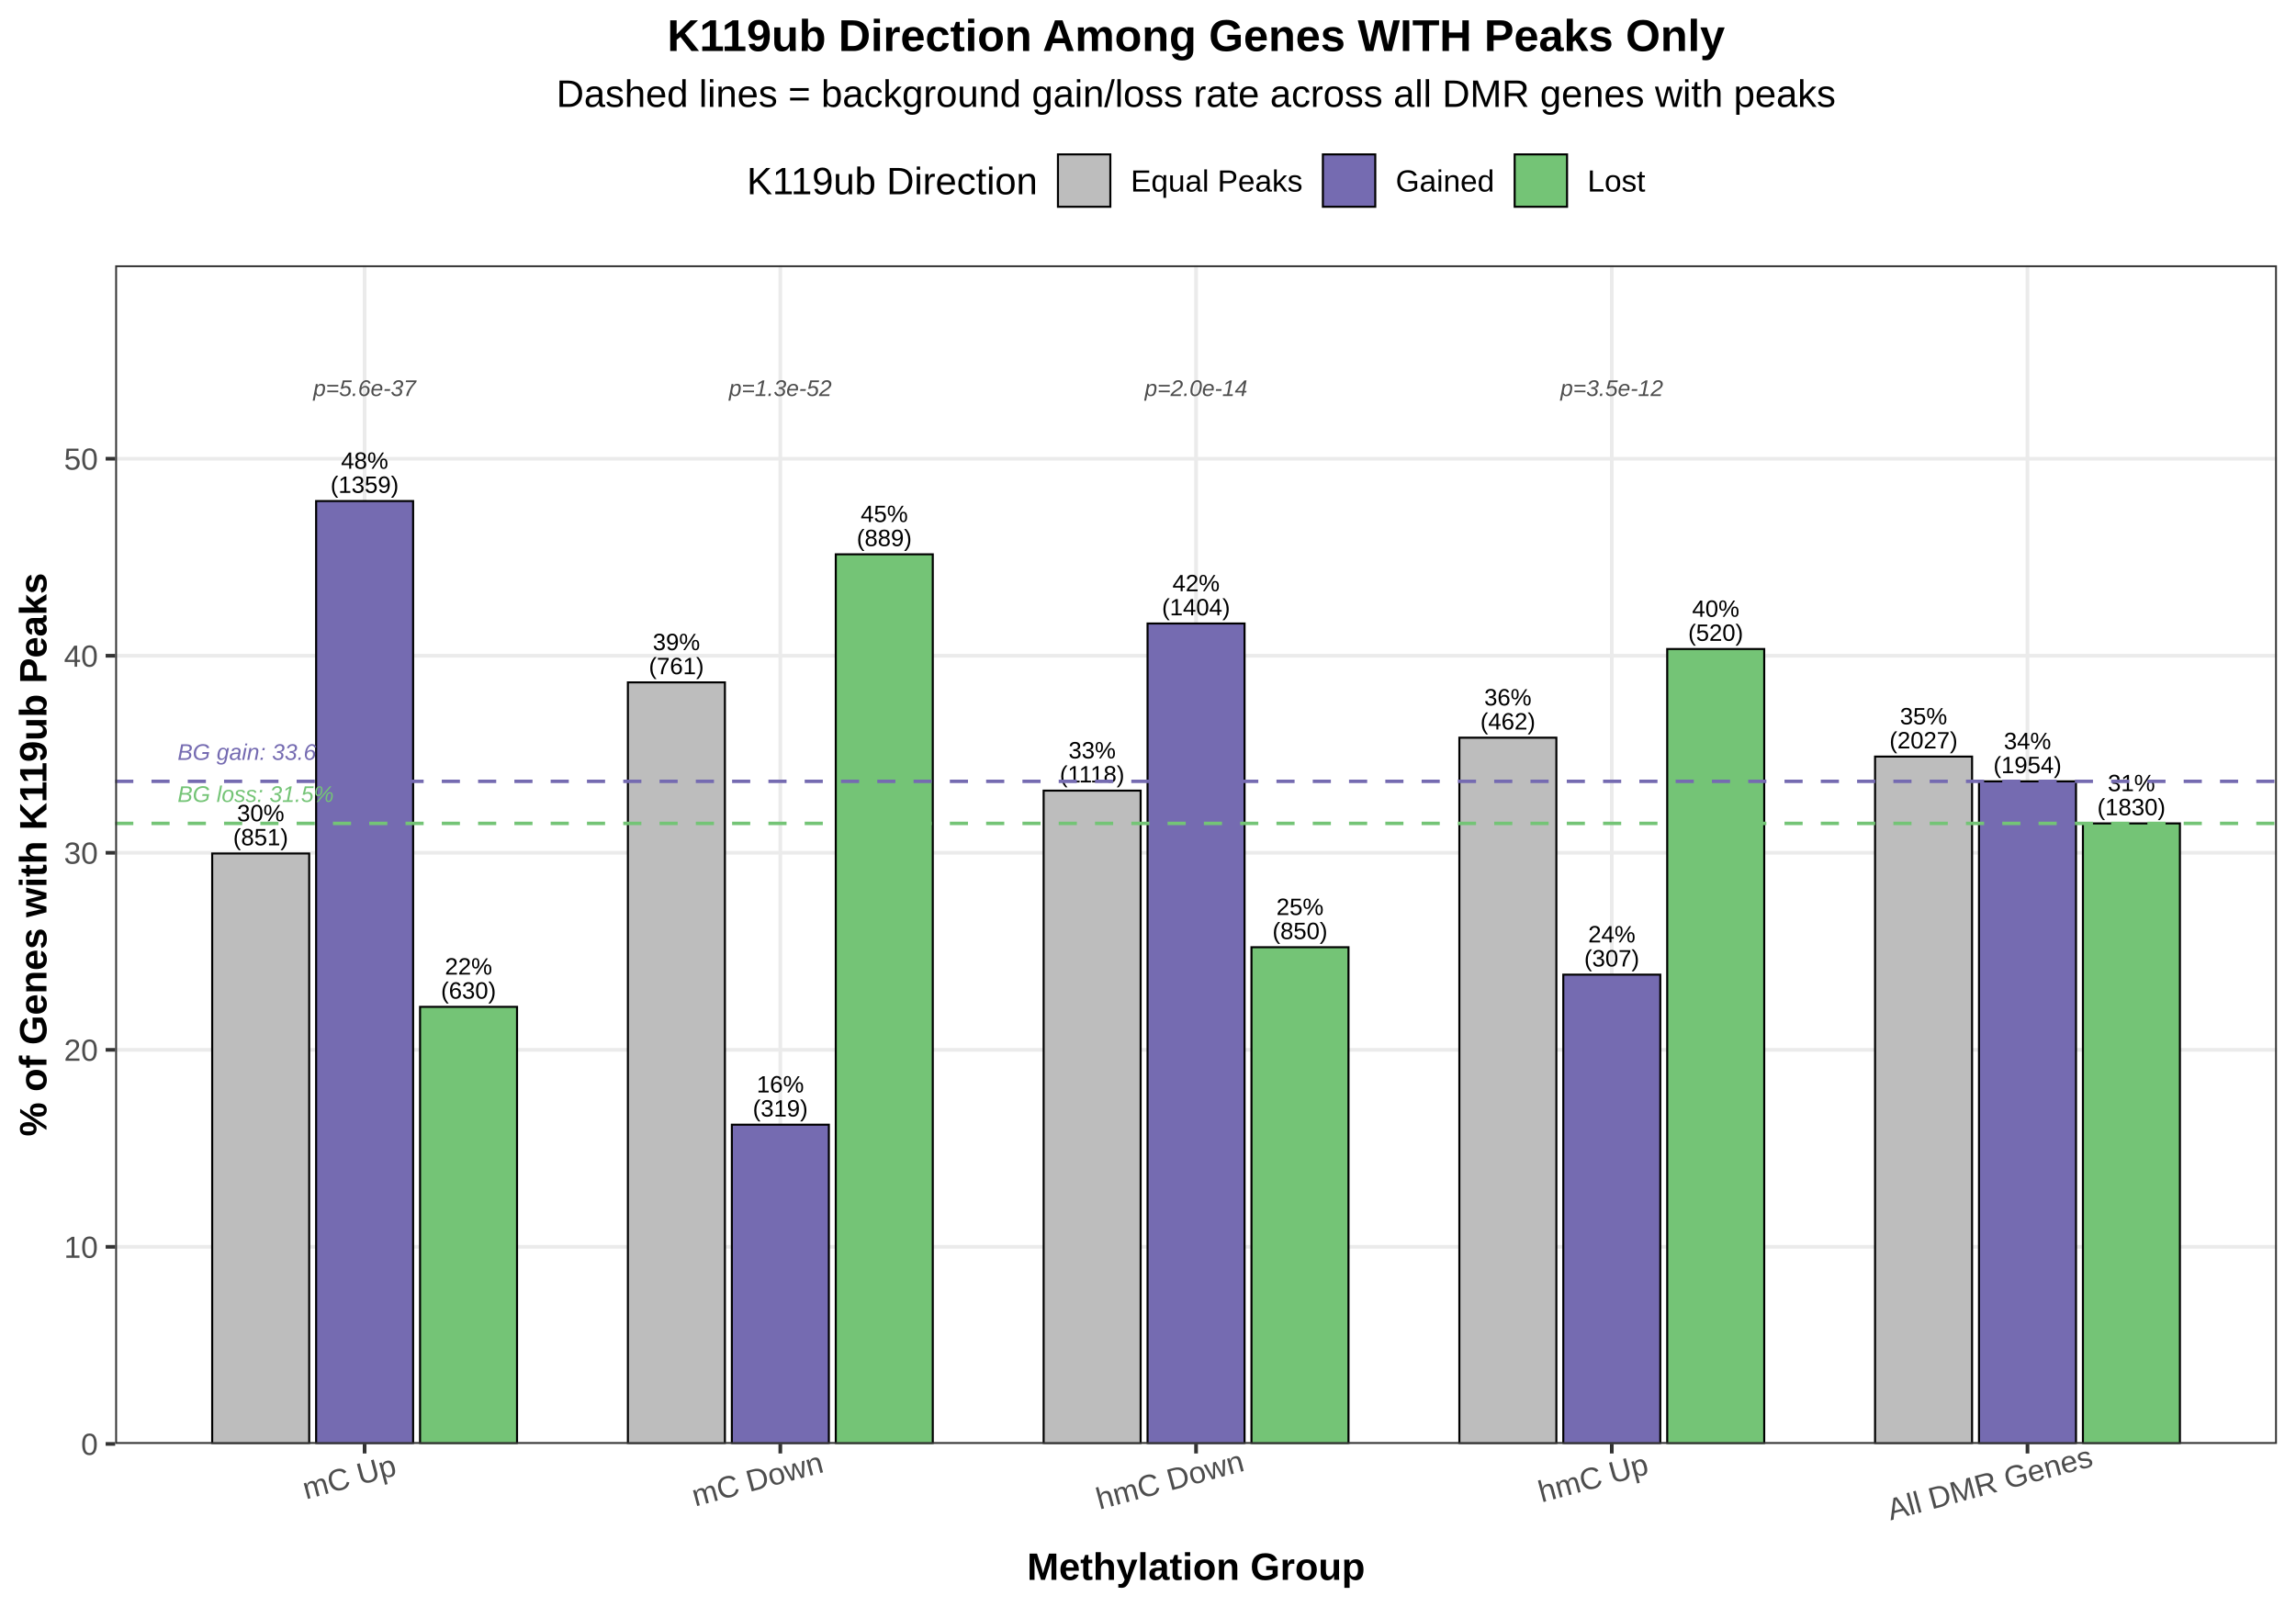
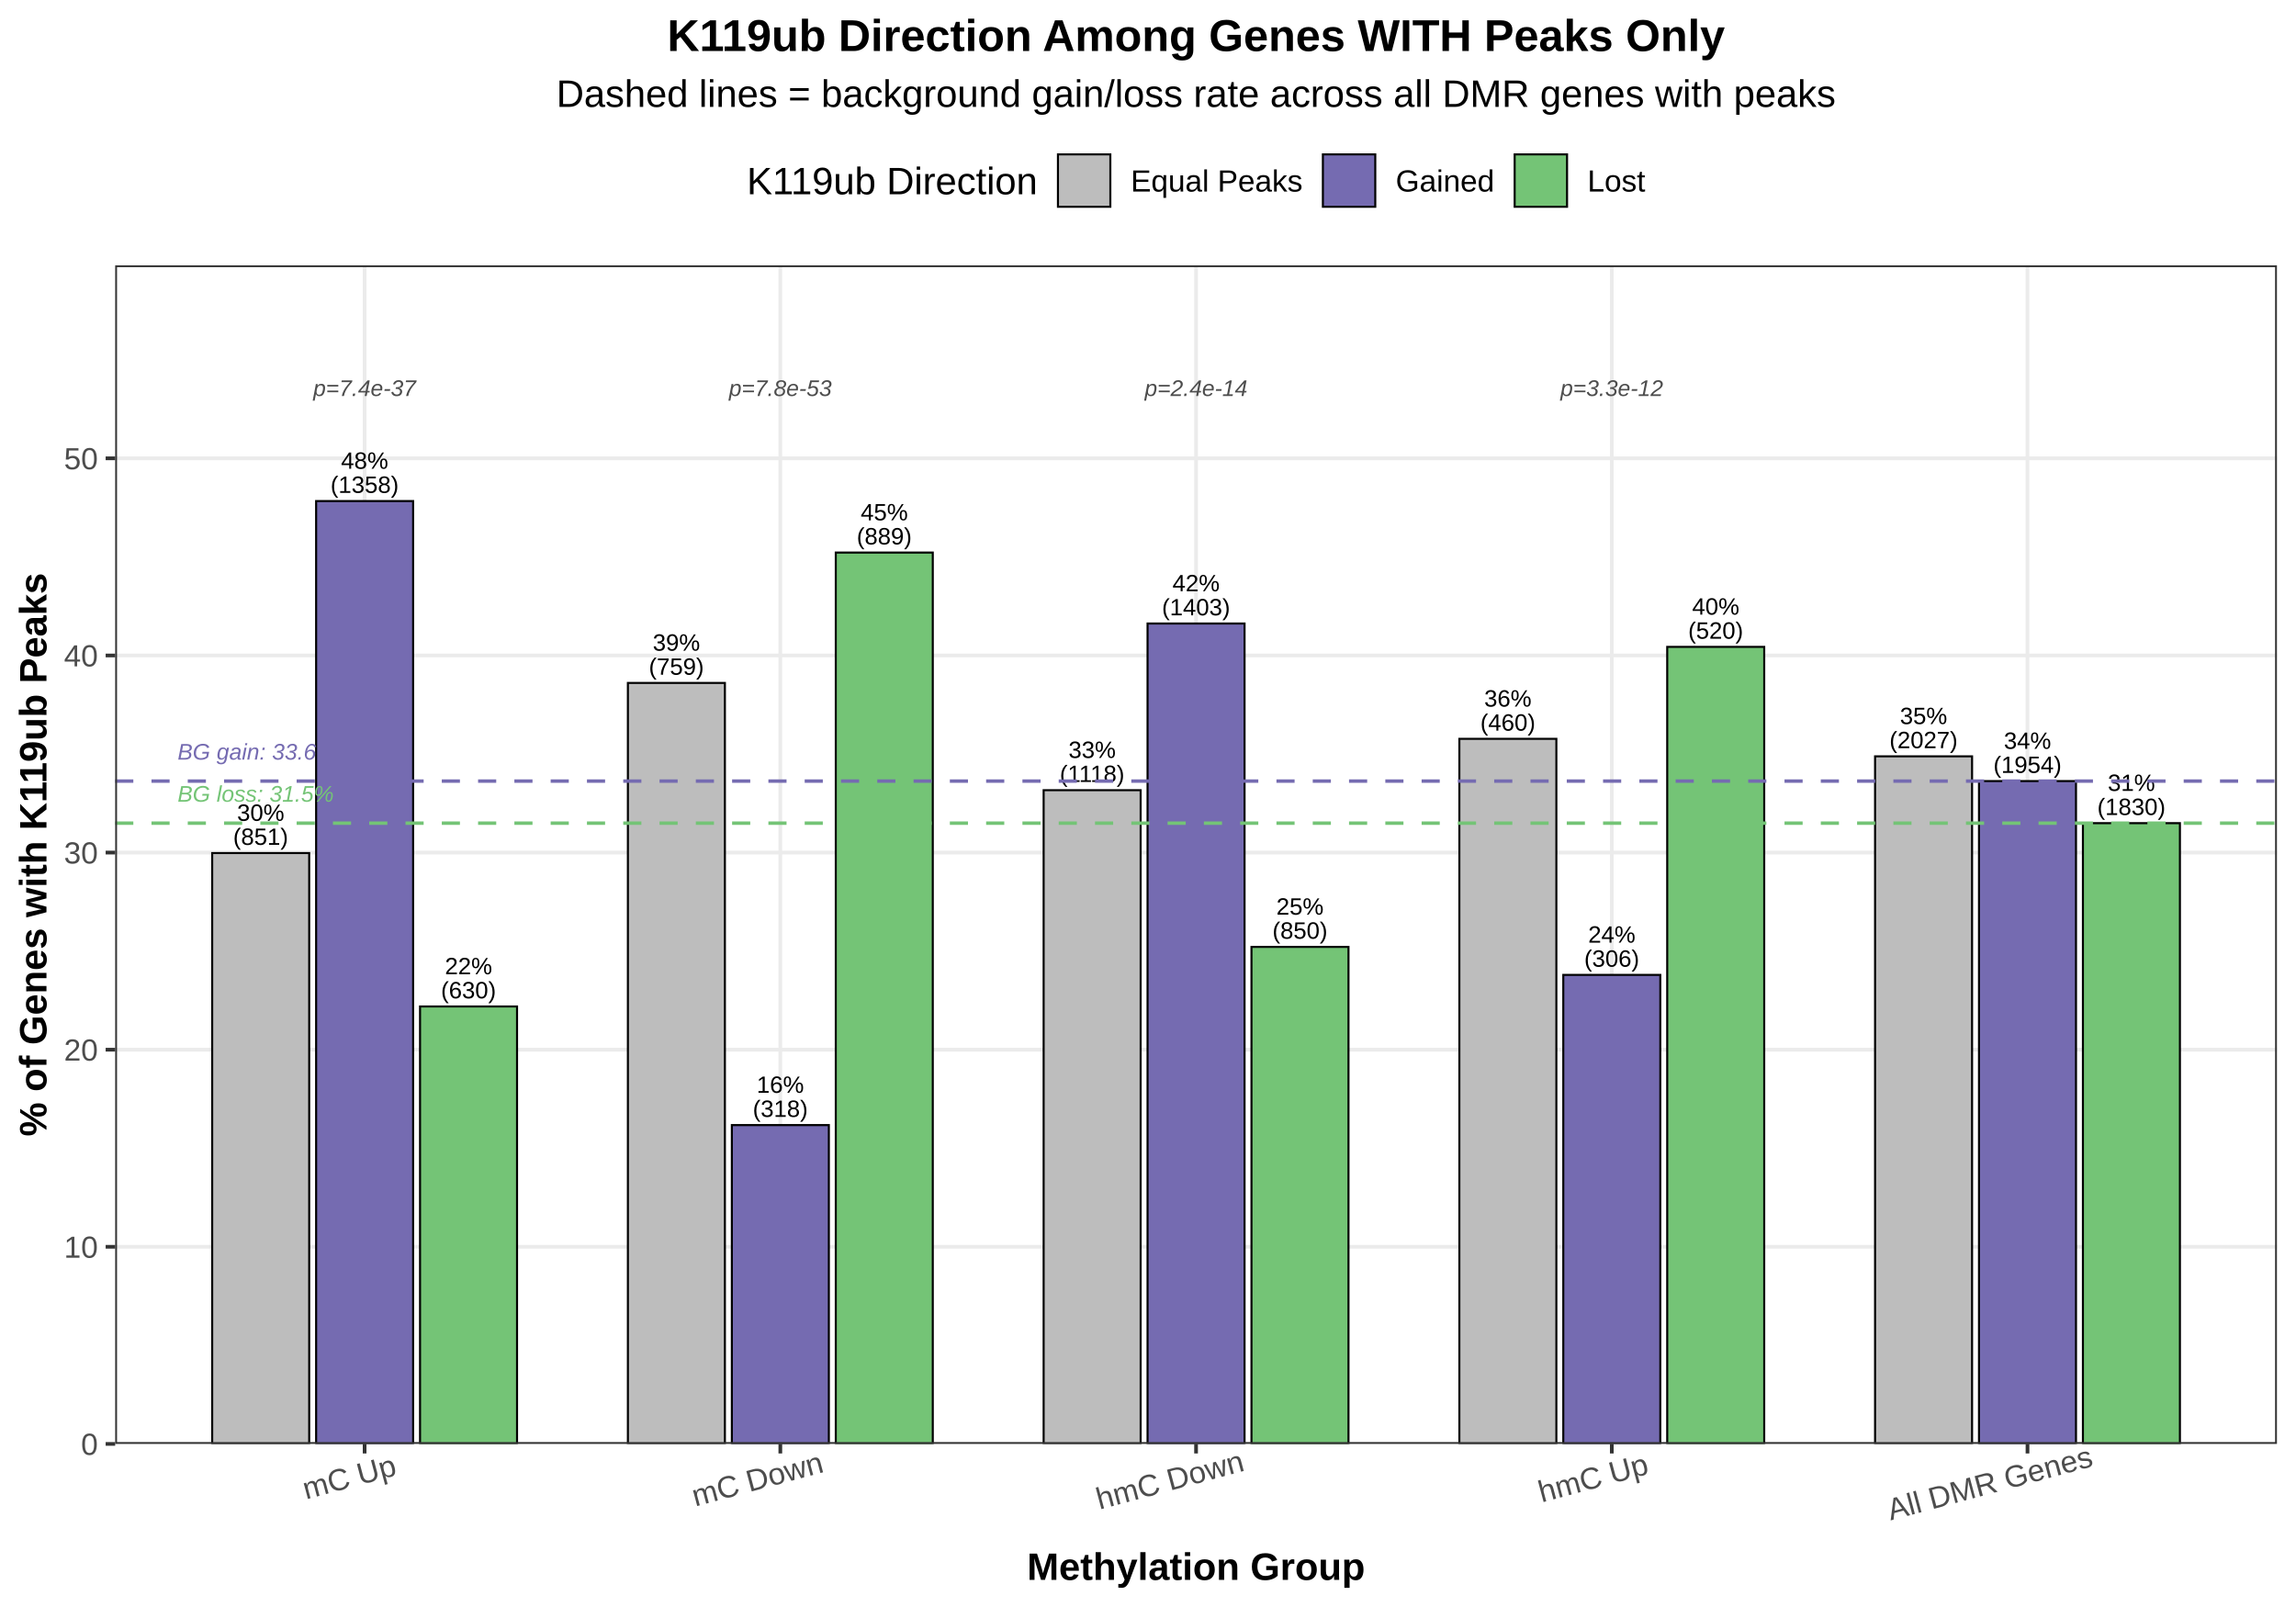
<svg xmlns="http://www.w3.org/2000/svg" width="720.00pt" height="504.00pt" viewBox="0 0 720.00 504.00">
  <g class="svglite">
    <defs>
      <style type="text/css">
    .svglite line, .svglite polyline, .svglite polygon, .svglite path, .svglite rect, .svglite circle {
      fill: none;
      stroke: #000000;
      stroke-linecap: round;
      stroke-linejoin: round;
      stroke-miterlimit: 10.00;
    }
    .svglite text {
      white-space: pre;
    }
    .svglite g.glyphgroup path {
      fill: inherit;
      stroke: none;
    }
  </style>
    </defs>
    <rect width="100%" height="100%" style="stroke: none; fill: #FFFFFF;" />
    <defs>
      <clipPath id="cpMC4wMHw3MjAuMDB8MC4wMHw1MDQuMDA=">
        <rect x="0.00" y="0.00" width="720.00" height="504.00" />
      </clipPath>
    </defs>
    <g clip-path="url(#cpMC4wMHw3MjAuMDB8MC4wMHw1MDQuMDA=)">
      <rect x="0.00" y="0.00" width="720.00" height="504.00" style="stroke-width: 1.16; stroke: #FFFFFF; fill: #FFFFFF;" />
    </g>
    <defs>
      <clipPath id="cpMzYuMTJ8NzE0LjAyfDgzLjIxfDQ1Mi44NQ==">
        <rect x="36.12" y="83.21" width="677.90" height="369.65" />
      </clipPath>
    </defs>
    <g clip-path="url(#cpMzYuMTJ8NzE0LjAyfDgzLjIxfDQ1Mi44NQ==)">
      <rect x="36.12" y="83.21" width="677.90" height="369.65" style="stroke-width: 1.16; stroke: none; fill: #FFFFFF;" />
      <polyline points="36.12,452.85 714.02,452.85 " style="stroke-width: 1.16; stroke: #EBEBEB; stroke-linecap: butt;" />
-       <polyline points="36.12,391.05 714.02,391.05 " style="stroke-width: 1.16; stroke: #EBEBEB; stroke-linecap: butt;" />
-       <polyline points="36.12,329.26 714.02,329.26 " style="stroke-width: 1.16; stroke: #EBEBEB; stroke-linecap: butt;" />
-       <polyline points="36.12,267.46 714.02,267.46 " style="stroke-width: 1.16; stroke: #EBEBEB; stroke-linecap: butt;" />
-       <polyline points="36.12,205.66 714.02,205.66 " style="stroke-width: 1.16; stroke: #EBEBEB; stroke-linecap: butt;" />
-       <polyline points="36.12,143.86 714.02,143.86 " style="stroke-width: 1.16; stroke: #EBEBEB; stroke-linecap: butt;" />
+       <polyline points="36.12,391.03 714.02,391.03 " style="stroke-width: 1.16; stroke: #EBEBEB; stroke-linecap: butt;" />
+       <polyline points="36.12,329.21 714.02,329.21 " style="stroke-width: 1.16; stroke: #EBEBEB; stroke-linecap: butt;" />
+       <polyline points="36.12,267.39 714.02,267.39 " style="stroke-width: 1.16; stroke: #EBEBEB; stroke-linecap: butt;" />
+       <polyline points="36.12,205.57 714.02,205.57 " style="stroke-width: 1.16; stroke: #EBEBEB; stroke-linecap: butt;" />
+       <polyline points="36.12,143.74 714.02,143.74 " style="stroke-width: 1.16; stroke: #EBEBEB; stroke-linecap: butt;" />
      <polyline points="114.34,452.85 114.34,83.21 " style="stroke-width: 1.16; stroke: #EBEBEB; stroke-linecap: butt;" />
      <polyline points="244.70,452.85 244.70,83.21 " style="stroke-width: 1.16; stroke: #EBEBEB; stroke-linecap: butt;" />
      <polyline points="375.07,452.85 375.07,83.21 " style="stroke-width: 1.16; stroke: #EBEBEB; stroke-linecap: butt;" />
      <polyline points="505.44,452.85 505.44,83.21 " style="stroke-width: 1.16; stroke: #EBEBEB; stroke-linecap: butt;" />
      <polyline points="635.80,452.85 635.80,83.21 " style="stroke-width: 1.16; stroke: #EBEBEB; stroke-linecap: butt;" />
-       <rect x="359.86" y="195.54" width="30.42" height="257.31" style="stroke-width: 0.64; stroke-linecap: butt; stroke-linejoin: miter; fill: #756BB1;" />
-       <rect x="327.27" y="247.96" width="30.42" height="204.89" style="stroke-width: 0.64; stroke-linecap: butt; stroke-linejoin: miter; fill: #BDBDBD;" />
-       <rect x="392.45" y="297.07" width="30.42" height="155.78" style="stroke-width: 0.64; stroke-linecap: butt; stroke-linejoin: miter; fill: #74C476;" />
-       <rect x="490.23" y="305.67" width="30.42" height="147.18" style="stroke-width: 0.64; stroke-linecap: butt; stroke-linejoin: miter; fill: #756BB1;" />
-       <rect x="457.64" y="231.36" width="30.42" height="221.49" style="stroke-width: 0.64; stroke-linecap: butt; stroke-linejoin: miter; fill: #BDBDBD;" />
-       <rect x="522.82" y="203.55" width="30.42" height="249.30" style="stroke-width: 0.64; stroke-linecap: butt; stroke-linejoin: miter; fill: #74C476;" />
-       <rect x="229.50" y="352.73" width="30.42" height="100.12" style="stroke-width: 0.64; stroke-linecap: butt; stroke-linejoin: miter; fill: #756BB1;" />
-       <rect x="196.90" y="214.01" width="30.42" height="238.84" style="stroke-width: 0.64; stroke-linecap: butt; stroke-linejoin: miter; fill: #BDBDBD;" />
-       <rect x="262.09" y="173.84" width="30.42" height="279.02" style="stroke-width: 0.64; stroke-linecap: butt; stroke-linejoin: miter; fill: #74C476;" />
+       <rect x="359.86" y="195.55" width="30.42" height="257.30" style="stroke-width: 0.64; stroke-linecap: butt; stroke-linejoin: miter; fill: #756BB1;" />
+       <rect x="327.27" y="247.82" width="30.42" height="205.03" style="stroke-width: 0.64; stroke-linecap: butt; stroke-linejoin: miter; fill: #BDBDBD;" />
+       <rect x="392.45" y="296.97" width="30.42" height="155.88" style="stroke-width: 0.64; stroke-linecap: butt; stroke-linejoin: miter; fill: #74C476;" />
+       <rect x="490.23" y="305.75" width="30.42" height="147.10" style="stroke-width: 0.64; stroke-linecap: butt; stroke-linejoin: miter; fill: #756BB1;" />
+       <rect x="457.64" y="231.72" width="30.42" height="221.14" style="stroke-width: 0.64; stroke-linecap: butt; stroke-linejoin: miter; fill: #BDBDBD;" />
+       <rect x="522.82" y="202.87" width="30.42" height="249.98" style="stroke-width: 0.64; stroke-linecap: butt; stroke-linejoin: miter; fill: #74C476;" />
+       <rect x="229.50" y="352.86" width="30.42" height="100.00" style="stroke-width: 0.64; stroke-linecap: butt; stroke-linejoin: miter; fill: #756BB1;" />
+       <rect x="196.90" y="214.18" width="30.42" height="238.67" style="stroke-width: 0.64; stroke-linecap: butt; stroke-linejoin: miter; fill: #BDBDBD;" />
+       <rect x="262.09" y="173.30" width="30.42" height="279.55" style="stroke-width: 0.64; stroke-linecap: butt; stroke-linejoin: miter; fill: #74C476;" />
      <rect x="99.13" y="157.14" width="30.42" height="295.72" style="stroke-width: 0.64; stroke-linecap: butt; stroke-linejoin: miter; fill: #756BB1;" />
-       <rect x="66.54" y="267.68" width="30.42" height="185.18" style="stroke-width: 0.64; stroke-linecap: butt; stroke-linejoin: miter; fill: #BDBDBD;" />
-       <rect x="131.72" y="315.77" width="30.42" height="137.09" style="stroke-width: 0.64; stroke-linecap: butt; stroke-linejoin: miter; fill: #74C476;" />
-       <rect x="620.59" y="245.05" width="30.42" height="207.80" style="stroke-width: 0.64; stroke-linecap: butt; stroke-linejoin: miter; fill: #756BB1;" />
-       <rect x="588.00" y="237.29" width="30.42" height="215.56" style="stroke-width: 0.64; stroke-linecap: butt; stroke-linejoin: miter; fill: #BDBDBD;" />
-       <rect x="653.18" y="258.24" width="30.42" height="194.61" style="stroke-width: 0.64; stroke-linecap: butt; stroke-linejoin: miter; fill: #74C476;" />
-       <text x="375.07" y="185.43" text-anchor="middle" style="font-size: 7.40px; font-family: &quot;Arial&quot;;" textLength="14.80px" lengthAdjust="spacingAndGlyphs">42%</text>
-       <text x="375.07" y="192.98" text-anchor="middle" style="font-size: 7.40px; font-family: &quot;Arial&quot;;" textLength="21.38px" lengthAdjust="spacingAndGlyphs">(1404)</text>
-       <text x="342.48" y="237.85" text-anchor="middle" style="font-size: 7.40px; font-family: &quot;Arial&quot;;" textLength="14.80px" lengthAdjust="spacingAndGlyphs">33%</text>
-       <text x="342.48" y="245.39" text-anchor="middle" style="font-size: 7.40px; font-family: &quot;Arial&quot;;" textLength="20.28px" lengthAdjust="spacingAndGlyphs">(1118)</text>
-       <text x="407.66" y="286.96" text-anchor="middle" style="font-size: 7.40px; font-family: &quot;Arial&quot;;" textLength="14.80px" lengthAdjust="spacingAndGlyphs">25%</text>
-       <text x="407.66" y="294.51" text-anchor="middle" style="font-size: 7.40px; font-family: &quot;Arial&quot;;" textLength="17.27px" lengthAdjust="spacingAndGlyphs">(850)</text>
-       <text x="505.44" y="295.56" text-anchor="middle" style="font-size: 7.40px; font-family: &quot;Arial&quot;;" textLength="14.80px" lengthAdjust="spacingAndGlyphs">24%</text>
-       <text x="505.44" y="303.10" text-anchor="middle" style="font-size: 7.40px; font-family: &quot;Arial&quot;;" textLength="17.27px" lengthAdjust="spacingAndGlyphs">(307)</text>
-       <text x="472.85" y="221.24" text-anchor="middle" style="font-size: 7.40px; font-family: &quot;Arial&quot;;" textLength="14.80px" lengthAdjust="spacingAndGlyphs">36%</text>
-       <text x="472.85" y="228.79" text-anchor="middle" style="font-size: 7.40px; font-family: &quot;Arial&quot;;" textLength="17.27px" lengthAdjust="spacingAndGlyphs">(462)</text>
-       <text x="538.03" y="193.44" text-anchor="middle" style="font-size: 7.40px; font-family: &quot;Arial&quot;;" textLength="14.80px" lengthAdjust="spacingAndGlyphs">40%</text>
-       <text x="538.03" y="200.98" text-anchor="middle" style="font-size: 7.40px; font-family: &quot;Arial&quot;;" textLength="17.27px" lengthAdjust="spacingAndGlyphs">(520)</text>
-       <text x="244.70" y="342.62" text-anchor="middle" style="font-size: 7.40px; font-family: &quot;Arial&quot;;" textLength="14.80px" lengthAdjust="spacingAndGlyphs">16%</text>
-       <text x="244.70" y="350.17" text-anchor="middle" style="font-size: 7.40px; font-family: &quot;Arial&quot;;" textLength="17.27px" lengthAdjust="spacingAndGlyphs">(319)</text>
-       <text x="212.11" y="203.90" text-anchor="middle" style="font-size: 7.40px; font-family: &quot;Arial&quot;;" textLength="14.80px" lengthAdjust="spacingAndGlyphs">39%</text>
-       <text x="212.11" y="211.44" text-anchor="middle" style="font-size: 7.40px; font-family: &quot;Arial&quot;;" textLength="17.27px" lengthAdjust="spacingAndGlyphs">(761)</text>
-       <text x="277.30" y="163.72" text-anchor="middle" style="font-size: 7.40px; font-family: &quot;Arial&quot;;" textLength="14.80px" lengthAdjust="spacingAndGlyphs">45%</text>
-       <text x="277.30" y="171.27" text-anchor="middle" style="font-size: 7.40px; font-family: &quot;Arial&quot;;" textLength="17.27px" lengthAdjust="spacingAndGlyphs">(889)</text>
+       <rect x="66.54" y="267.54" width="30.42" height="185.31" style="stroke-width: 0.64; stroke-linecap: butt; stroke-linejoin: miter; fill: #BDBDBD;" />
+       <rect x="131.72" y="315.66" width="30.42" height="137.19" style="stroke-width: 0.64; stroke-linecap: butt; stroke-linejoin: miter; fill: #74C476;" />
+       <rect x="620.59" y="244.97" width="30.42" height="207.88" style="stroke-width: 0.64; stroke-linecap: butt; stroke-linejoin: miter; fill: #756BB1;" />
+       <rect x="588.00" y="237.21" width="30.42" height="215.65" style="stroke-width: 0.64; stroke-linecap: butt; stroke-linejoin: miter; fill: #BDBDBD;" />
+       <rect x="653.18" y="258.16" width="30.42" height="194.69" style="stroke-width: 0.64; stroke-linecap: butt; stroke-linejoin: miter; fill: #74C476;" />
+       <text x="375.07" y="185.44" text-anchor="middle" style="font-size: 7.40px; font-family: &quot;Arial&quot;;" textLength="14.80px" lengthAdjust="spacingAndGlyphs">42%</text>
+       <text x="375.07" y="192.98" text-anchor="middle" style="font-size: 7.40px; font-family: &quot;Arial&quot;;" textLength="21.38px" lengthAdjust="spacingAndGlyphs">(1403)</text>
+       <text x="342.48" y="237.71" text-anchor="middle" style="font-size: 7.40px; font-family: &quot;Arial&quot;;" textLength="14.80px" lengthAdjust="spacingAndGlyphs">33%</text>
+       <text x="342.48" y="245.25" text-anchor="middle" style="font-size: 7.40px; font-family: &quot;Arial&quot;;" textLength="20.28px" lengthAdjust="spacingAndGlyphs">(1118)</text>
+       <text x="407.66" y="286.86" text-anchor="middle" style="font-size: 7.40px; font-family: &quot;Arial&quot;;" textLength="14.80px" lengthAdjust="spacingAndGlyphs">25%</text>
+       <text x="407.66" y="294.40" text-anchor="middle" style="font-size: 7.40px; font-family: &quot;Arial&quot;;" textLength="17.27px" lengthAdjust="spacingAndGlyphs">(850)</text>
+       <text x="505.44" y="295.64" text-anchor="middle" style="font-size: 7.40px; font-family: &quot;Arial&quot;;" textLength="14.80px" lengthAdjust="spacingAndGlyphs">24%</text>
+       <text x="505.44" y="303.18" text-anchor="middle" style="font-size: 7.40px; font-family: &quot;Arial&quot;;" textLength="17.27px" lengthAdjust="spacingAndGlyphs">(306)</text>
+       <text x="472.85" y="221.60" text-anchor="middle" style="font-size: 7.40px; font-family: &quot;Arial&quot;;" textLength="14.80px" lengthAdjust="spacingAndGlyphs">36%</text>
+       <text x="472.85" y="229.15" text-anchor="middle" style="font-size: 7.40px; font-family: &quot;Arial&quot;;" textLength="17.27px" lengthAdjust="spacingAndGlyphs">(460)</text>
+       <text x="538.03" y="192.76" text-anchor="middle" style="font-size: 7.40px; font-family: &quot;Arial&quot;;" textLength="14.80px" lengthAdjust="spacingAndGlyphs">40%</text>
+       <text x="538.03" y="200.31" text-anchor="middle" style="font-size: 7.40px; font-family: &quot;Arial&quot;;" textLength="17.27px" lengthAdjust="spacingAndGlyphs">(520)</text>
+       <text x="244.70" y="342.74" text-anchor="middle" style="font-size: 7.40px; font-family: &quot;Arial&quot;;" textLength="14.80px" lengthAdjust="spacingAndGlyphs">16%</text>
+       <text x="244.70" y="350.29" text-anchor="middle" style="font-size: 7.40px; font-family: &quot;Arial&quot;;" textLength="17.27px" lengthAdjust="spacingAndGlyphs">(318)</text>
+       <text x="212.11" y="204.07" text-anchor="middle" style="font-size: 7.40px; font-family: &quot;Arial&quot;;" textLength="14.80px" lengthAdjust="spacingAndGlyphs">39%</text>
+       <text x="212.11" y="211.61" text-anchor="middle" style="font-size: 7.40px; font-family: &quot;Arial&quot;;" textLength="17.27px" lengthAdjust="spacingAndGlyphs">(759)</text>
+       <text x="277.30" y="163.19" text-anchor="middle" style="font-size: 7.40px; font-family: &quot;Arial&quot;;" textLength="14.80px" lengthAdjust="spacingAndGlyphs">45%</text>
+       <text x="277.30" y="170.74" text-anchor="middle" style="font-size: 7.40px; font-family: &quot;Arial&quot;;" textLength="17.27px" lengthAdjust="spacingAndGlyphs">(889)</text>
      <text x="114.34" y="147.02" text-anchor="middle" style="font-size: 7.40px; font-family: &quot;Arial&quot;;" textLength="14.80px" lengthAdjust="spacingAndGlyphs">48%</text>
-       <text x="114.34" y="154.57" text-anchor="middle" style="font-size: 7.40px; font-family: &quot;Arial&quot;;" textLength="21.38px" lengthAdjust="spacingAndGlyphs">(1359)</text>
-       <text x="81.75" y="257.56" text-anchor="middle" style="font-size: 7.40px; font-family: &quot;Arial&quot;;" textLength="14.80px" lengthAdjust="spacingAndGlyphs">30%</text>
-       <text x="81.75" y="265.11" text-anchor="middle" style="font-size: 7.40px; font-family: &quot;Arial&quot;;" textLength="17.27px" lengthAdjust="spacingAndGlyphs">(851)</text>
-       <text x="146.93" y="305.65" text-anchor="middle" style="font-size: 7.40px; font-family: &quot;Arial&quot;;" textLength="14.80px" lengthAdjust="spacingAndGlyphs">22%</text>
-       <text x="146.93" y="313.20" text-anchor="middle" style="font-size: 7.40px; font-family: &quot;Arial&quot;;" textLength="17.27px" lengthAdjust="spacingAndGlyphs">(630)</text>
-       <text x="635.80" y="234.94" text-anchor="middle" style="font-size: 7.40px; font-family: &quot;Arial&quot;;" textLength="14.80px" lengthAdjust="spacingAndGlyphs">34%</text>
-       <text x="635.80" y="242.48" text-anchor="middle" style="font-size: 7.40px; font-family: &quot;Arial&quot;;" textLength="21.38px" lengthAdjust="spacingAndGlyphs">(1954)</text>
-       <text x="603.21" y="227.17" text-anchor="middle" style="font-size: 7.40px; font-family: &quot;Arial&quot;;" textLength="14.80px" lengthAdjust="spacingAndGlyphs">35%</text>
-       <text x="603.21" y="234.72" text-anchor="middle" style="font-size: 7.40px; font-family: &quot;Arial&quot;;" textLength="21.38px" lengthAdjust="spacingAndGlyphs">(2027)</text>
-       <text x="668.39" y="248.13" text-anchor="middle" style="font-size: 7.40px; font-family: &quot;Arial&quot;;" textLength="14.80px" lengthAdjust="spacingAndGlyphs">31%</text>
-       <text x="668.39" y="255.67" text-anchor="middle" style="font-size: 7.40px; font-family: &quot;Arial&quot;;" textLength="21.38px" lengthAdjust="spacingAndGlyphs">(1830)</text>
-       <line x1="36.12" y1="245.05" x2="714.02" y2="245.05" style="stroke-width: 1.07; stroke: #756BB1; stroke-dasharray: 5.69,5.69; stroke-linecap: butt;" />
-       <text x="55.67" y="238.33" style="font-size: 7.11px; font-style: italic;fill: #756BB1; font-family: &quot;Arial&quot;;" textLength="49.77px" lengthAdjust="spacingAndGlyphs">BG gain: 33.6%</text>
-       <line x1="36.12" y1="258.24" x2="714.02" y2="258.24" style="stroke-width: 1.07; stroke: #74C476; stroke-dasharray: 5.69,5.69; stroke-linecap: butt;" />
-       <text x="55.67" y="251.51" style="font-size: 7.11px; font-style: italic;fill: #74C476; font-family: &quot;Arial&quot;;" textLength="48.98px" lengthAdjust="spacingAndGlyphs">BG loss: 31.5%</text>
-       <text x="114.34" y="124.20" text-anchor="middle" style="font-size: 7.11px; font-style: italic;fill: #4D4D4D; font-family: &quot;Arial&quot;;" textLength="32.22px" lengthAdjust="spacingAndGlyphs">p=5.6e-37</text>
-       <text x="244.70" y="124.20" text-anchor="middle" style="font-size: 7.11px; font-style: italic;fill: #4D4D4D; font-family: &quot;Arial&quot;;" textLength="32.22px" lengthAdjust="spacingAndGlyphs">p=1.3e-52</text>
-       <text x="375.07" y="124.20" text-anchor="middle" style="font-size: 7.11px; font-style: italic;fill: #4D4D4D; font-family: &quot;Arial&quot;;" textLength="32.22px" lengthAdjust="spacingAndGlyphs">p=2.0e-14</text>
-       <text x="505.44" y="124.20" text-anchor="middle" style="font-size: 7.11px; font-style: italic;fill: #4D4D4D; font-family: &quot;Arial&quot;;" textLength="32.22px" lengthAdjust="spacingAndGlyphs">p=3.5e-12</text>
+       <text x="114.34" y="154.57" text-anchor="middle" style="font-size: 7.40px; font-family: &quot;Arial&quot;;" textLength="21.38px" lengthAdjust="spacingAndGlyphs">(1358)</text>
+       <text x="81.75" y="257.43" text-anchor="middle" style="font-size: 7.40px; font-family: &quot;Arial&quot;;" textLength="14.80px" lengthAdjust="spacingAndGlyphs">30%</text>
+       <text x="81.75" y="264.97" text-anchor="middle" style="font-size: 7.40px; font-family: &quot;Arial&quot;;" textLength="17.27px" lengthAdjust="spacingAndGlyphs">(851)</text>
+       <text x="146.93" y="305.55" text-anchor="middle" style="font-size: 7.40px; font-family: &quot;Arial&quot;;" textLength="14.80px" lengthAdjust="spacingAndGlyphs">22%</text>
+       <text x="146.93" y="313.10" text-anchor="middle" style="font-size: 7.40px; font-family: &quot;Arial&quot;;" textLength="17.27px" lengthAdjust="spacingAndGlyphs">(630)</text>
+       <text x="635.80" y="234.86" text-anchor="middle" style="font-size: 7.40px; font-family: &quot;Arial&quot;;" textLength="14.80px" lengthAdjust="spacingAndGlyphs">34%</text>
+       <text x="635.80" y="242.40" text-anchor="middle" style="font-size: 7.40px; font-family: &quot;Arial&quot;;" textLength="21.38px" lengthAdjust="spacingAndGlyphs">(1954)</text>
+       <text x="603.21" y="227.09" text-anchor="middle" style="font-size: 7.40px; font-family: &quot;Arial&quot;;" textLength="14.80px" lengthAdjust="spacingAndGlyphs">35%</text>
+       <text x="603.21" y="234.64" text-anchor="middle" style="font-size: 7.40px; font-family: &quot;Arial&quot;;" textLength="21.38px" lengthAdjust="spacingAndGlyphs">(2027)</text>
+       <text x="668.39" y="248.05" text-anchor="middle" style="font-size: 7.40px; font-family: &quot;Arial&quot;;" textLength="14.80px" lengthAdjust="spacingAndGlyphs">31%</text>
+       <text x="668.39" y="255.60" text-anchor="middle" style="font-size: 7.40px; font-family: &quot;Arial&quot;;" textLength="21.38px" lengthAdjust="spacingAndGlyphs">(1830)</text>
+       <line x1="36.12" y1="244.97" x2="714.02" y2="244.97" style="stroke-width: 1.07; stroke: #756BB1; stroke-dasharray: 5.69,5.69; stroke-linecap: butt;" />
+       <text x="55.67" y="238.24" style="font-size: 7.11px; font-style: italic;fill: #756BB1; font-family: &quot;Arial&quot;;" textLength="49.77px" lengthAdjust="spacingAndGlyphs">BG gain: 33.6%</text>
+       <line x1="36.12" y1="258.16" x2="714.02" y2="258.16" style="stroke-width: 1.07; stroke: #74C476; stroke-dasharray: 5.69,5.69; stroke-linecap: butt;" />
+       <text x="55.67" y="251.44" style="font-size: 7.11px; font-style: italic;fill: #74C476; font-family: &quot;Arial&quot;;" textLength="48.98px" lengthAdjust="spacingAndGlyphs">BG loss: 31.5%</text>
+       <text x="114.34" y="124.20" text-anchor="middle" style="font-size: 7.11px; font-style: italic;fill: #4D4D4D; font-family: &quot;Arial&quot;;" textLength="32.22px" lengthAdjust="spacingAndGlyphs">p=7.4e-37</text>
+       <text x="244.70" y="124.20" text-anchor="middle" style="font-size: 7.11px; font-style: italic;fill: #4D4D4D; font-family: &quot;Arial&quot;;" textLength="32.22px" lengthAdjust="spacingAndGlyphs">p=7.8e-53</text>
+       <text x="375.07" y="124.20" text-anchor="middle" style="font-size: 7.11px; font-style: italic;fill: #4D4D4D; font-family: &quot;Arial&quot;;" textLength="32.22px" lengthAdjust="spacingAndGlyphs">p=2.4e-14</text>
+       <text x="505.44" y="124.20" text-anchor="middle" style="font-size: 7.11px; font-style: italic;fill: #4D4D4D; font-family: &quot;Arial&quot;;" textLength="32.22px" lengthAdjust="spacingAndGlyphs">p=3.3e-12</text>
      <rect x="36.12" y="83.21" width="677.90" height="369.65" style="stroke-width: 1.16; stroke: #333333;" />
    </g>
    <g clip-path="url(#cpMC4wMHw3MjAuMDB8MC4wMHw1MDQuMDA=)">
      <text x="30.74" y="456.29" text-anchor="end" style="font-size: 9.60px;fill: #4D4D4D; font-family: &quot;Arial&quot;;" textLength="5.33px" lengthAdjust="spacingAndGlyphs">0</text>
-       <text x="30.74" y="394.49" text-anchor="end" style="font-size: 9.60px;fill: #4D4D4D; font-family: &quot;Arial&quot;;" textLength="10.66px" lengthAdjust="spacingAndGlyphs">10</text>
-       <text x="30.74" y="332.69" text-anchor="end" style="font-size: 9.60px;fill: #4D4D4D; font-family: &quot;Arial&quot;;" textLength="10.66px" lengthAdjust="spacingAndGlyphs">20</text>
-       <text x="30.74" y="270.89" text-anchor="end" style="font-size: 9.60px;fill: #4D4D4D; font-family: &quot;Arial&quot;;" textLength="10.66px" lengthAdjust="spacingAndGlyphs">30</text>
-       <text x="30.74" y="209.10" text-anchor="end" style="font-size: 9.60px;fill: #4D4D4D; font-family: &quot;Arial&quot;;" textLength="10.66px" lengthAdjust="spacingAndGlyphs">40</text>
-       <text x="30.74" y="147.30" text-anchor="end" style="font-size: 9.60px;fill: #4D4D4D; font-family: &quot;Arial&quot;;" textLength="10.66px" lengthAdjust="spacingAndGlyphs">50</text>
+       <text x="30.74" y="394.47" text-anchor="end" style="font-size: 9.60px;fill: #4D4D4D; font-family: &quot;Arial&quot;;" textLength="10.66px" lengthAdjust="spacingAndGlyphs">10</text>
+       <text x="30.74" y="332.64" text-anchor="end" style="font-size: 9.60px;fill: #4D4D4D; font-family: &quot;Arial&quot;;" textLength="10.66px" lengthAdjust="spacingAndGlyphs">20</text>
+       <text x="30.74" y="270.82" text-anchor="end" style="font-size: 9.60px;fill: #4D4D4D; font-family: &quot;Arial&quot;;" textLength="10.66px" lengthAdjust="spacingAndGlyphs">30</text>
+       <text x="30.74" y="209.00" text-anchor="end" style="font-size: 9.60px;fill: #4D4D4D; font-family: &quot;Arial&quot;;" textLength="10.66px" lengthAdjust="spacingAndGlyphs">40</text>
+       <text x="30.74" y="147.18" text-anchor="end" style="font-size: 9.60px;fill: #4D4D4D; font-family: &quot;Arial&quot;;" textLength="10.66px" lengthAdjust="spacingAndGlyphs">50</text>
      <polyline points="33.13,452.85 36.12,452.85 " style="stroke-width: 1.16; stroke: #333333; stroke-linecap: butt;" />
-       <polyline points="33.13,391.05 36.12,391.05 " style="stroke-width: 1.16; stroke: #333333; stroke-linecap: butt;" />
-       <polyline points="33.13,329.26 36.12,329.26 " style="stroke-width: 1.16; stroke: #333333; stroke-linecap: butt;" />
-       <polyline points="33.13,267.46 36.12,267.46 " style="stroke-width: 1.16; stroke: #333333; stroke-linecap: butt;" />
-       <polyline points="33.13,205.66 36.12,205.66 " style="stroke-width: 1.16; stroke: #333333; stroke-linecap: butt;" />
-       <polyline points="33.13,143.86 36.12,143.86 " style="stroke-width: 1.16; stroke: #333333; stroke-linecap: butt;" />
+       <polyline points="33.13,391.03 36.12,391.03 " style="stroke-width: 1.16; stroke: #333333; stroke-linecap: butt;" />
+       <polyline points="33.13,329.21 36.12,329.21 " style="stroke-width: 1.16; stroke: #333333; stroke-linecap: butt;" />
+       <polyline points="33.13,267.39 36.12,267.39 " style="stroke-width: 1.16; stroke: #333333; stroke-linecap: butt;" />
+       <polyline points="33.13,205.57 36.12,205.57 " style="stroke-width: 1.16; stroke: #333333; stroke-linecap: butt;" />
+       <polyline points="33.13,143.74 36.12,143.74 " style="stroke-width: 1.16; stroke: #333333; stroke-linecap: butt;" />
      <polyline points="114.34,455.84 114.34,452.85 " style="stroke-width: 1.16; stroke: #333333; stroke-linecap: butt;" />
      <polyline points="244.70,455.84 244.70,452.85 " style="stroke-width: 1.16; stroke: #333333; stroke-linecap: butt;" />
      <polyline points="375.07,455.84 375.07,452.85 " style="stroke-width: 1.16; stroke: #333333; stroke-linecap: butt;" />
      <polyline points="505.44,455.84 505.44,452.85 " style="stroke-width: 1.16; stroke: #333333; stroke-linecap: butt;" />
      <polyline points="635.80,455.84 635.80,452.85 " style="stroke-width: 1.16; stroke: #333333; stroke-linecap: butt;" />
      <text transform="translate(110.35,466.41) rotate(-15)" text-anchor="middle" style="font-size: 9.60px;fill: #4D4D4D; font-family: &quot;Arial&quot;;" textLength="29.83px" lengthAdjust="spacingAndGlyphs">mC Up</text>
      <text transform="translate(238.35,467.05) rotate(-15)" text-anchor="middle" style="font-size: 9.60px;fill: #4D4D4D; font-family: &quot;Arial&quot;;" textLength="42.08px" lengthAdjust="spacingAndGlyphs">mC Down</text>
      <text transform="translate(367.69,467.32) rotate(-15)" text-anchor="middle" style="font-size: 9.60px;fill: #4D4D4D; font-family: &quot;Arial&quot;;" textLength="47.41px" lengthAdjust="spacingAndGlyphs">hmC Down</text>
      <text transform="translate(500.42,466.69) rotate(-15)" text-anchor="middle" style="font-size: 9.60px;fill: #4D4D4D; font-family: &quot;Arial&quot;;" textLength="35.16px" lengthAdjust="spacingAndGlyphs">hmC Up</text>
      <text transform="translate(624.82,468.29) rotate(-15)" text-anchor="middle" style="font-size: 9.60px;fill: #4D4D4D; font-family: &quot;Arial&quot;;" textLength="66.08px" lengthAdjust="spacingAndGlyphs">All DMR Genes</text>
      <text x="375.07" y="495.50" text-anchor="middle" style="font-size: 12.00px; font-weight: bold; font-family: &quot;Arial&quot;;" textLength="105.97px" lengthAdjust="spacingAndGlyphs">Methylation Group</text>
      <text transform="translate(14.57,268.03) rotate(-90)" text-anchor="middle" style="font-size: 12.00px; font-weight: bold; font-family: &quot;Arial&quot;;" textLength="176.67px" lengthAdjust="spacingAndGlyphs">% of Genes with K119ub Peaks</text>
      <rect x="228.22" y="42.02" width="293.69" height="29.24" style="stroke-width: 1.16; stroke: none; fill: #FFFFFF;" />
      <text x="234.20" y="60.93" style="font-size: 12.00px; font-family: &quot;Arial&quot;;" textLength="91.16px" lengthAdjust="spacingAndGlyphs">K119ub Direction</text>
      <rect x="331.34" y="47.99" width="17.28" height="17.28" style="stroke-width: 1.16; stroke: none; fill: #FFFFFF;" />
      <rect x="331.76" y="48.42" width="16.43" height="16.43" style="stroke-width: 0.64; stroke-linecap: butt; stroke-linejoin: miter; fill: #BDBDBD;" />
      <rect x="414.42" y="47.99" width="17.28" height="17.28" style="stroke-width: 1.16; stroke: none; fill: #FFFFFF;" />
      <rect x="414.84" y="48.42" width="16.43" height="16.43" style="stroke-width: 0.64; stroke-linecap: butt; stroke-linejoin: miter; fill: #756BB1;" />
      <rect x="474.56" y="47.99" width="17.28" height="17.28" style="stroke-width: 1.16; stroke: none; fill: #FFFFFF;" />
      <rect x="474.98" y="48.42" width="16.43" height="16.43" style="stroke-width: 0.64; stroke-linecap: butt; stroke-linejoin: miter; fill: #74C476;" />
      <text x="354.59" y="60.07" style="font-size: 9.60px; font-family: &quot;Arial&quot;;" textLength="53.84px" lengthAdjust="spacingAndGlyphs">Equal Peaks</text>
      <text x="437.67" y="60.07" style="font-size: 9.60px; font-family: &quot;Arial&quot;;" textLength="30.91px" lengthAdjust="spacingAndGlyphs">Gained</text>
      <text x="497.81" y="60.07" style="font-size: 9.60px; font-family: &quot;Arial&quot;;" textLength="18.12px" lengthAdjust="spacingAndGlyphs">Lost</text>
      <text x="375.07" y="33.52" text-anchor="middle" style="font-size: 12.00px; font-family: &quot;Arial&quot;;" textLength="401.16px" lengthAdjust="spacingAndGlyphs">Dashed lines = background gain/loss rate across all DMR genes with peaks</text>
      <text x="375.07" y="16.00" text-anchor="middle" style="font-size: 14.00px; font-weight: bold; font-family: &quot;Arial&quot;;" textLength="331.59px" lengthAdjust="spacingAndGlyphs">K119ub Direction Among Genes WITH Peaks Only</text>
    </g>
  </g>
</svg>
